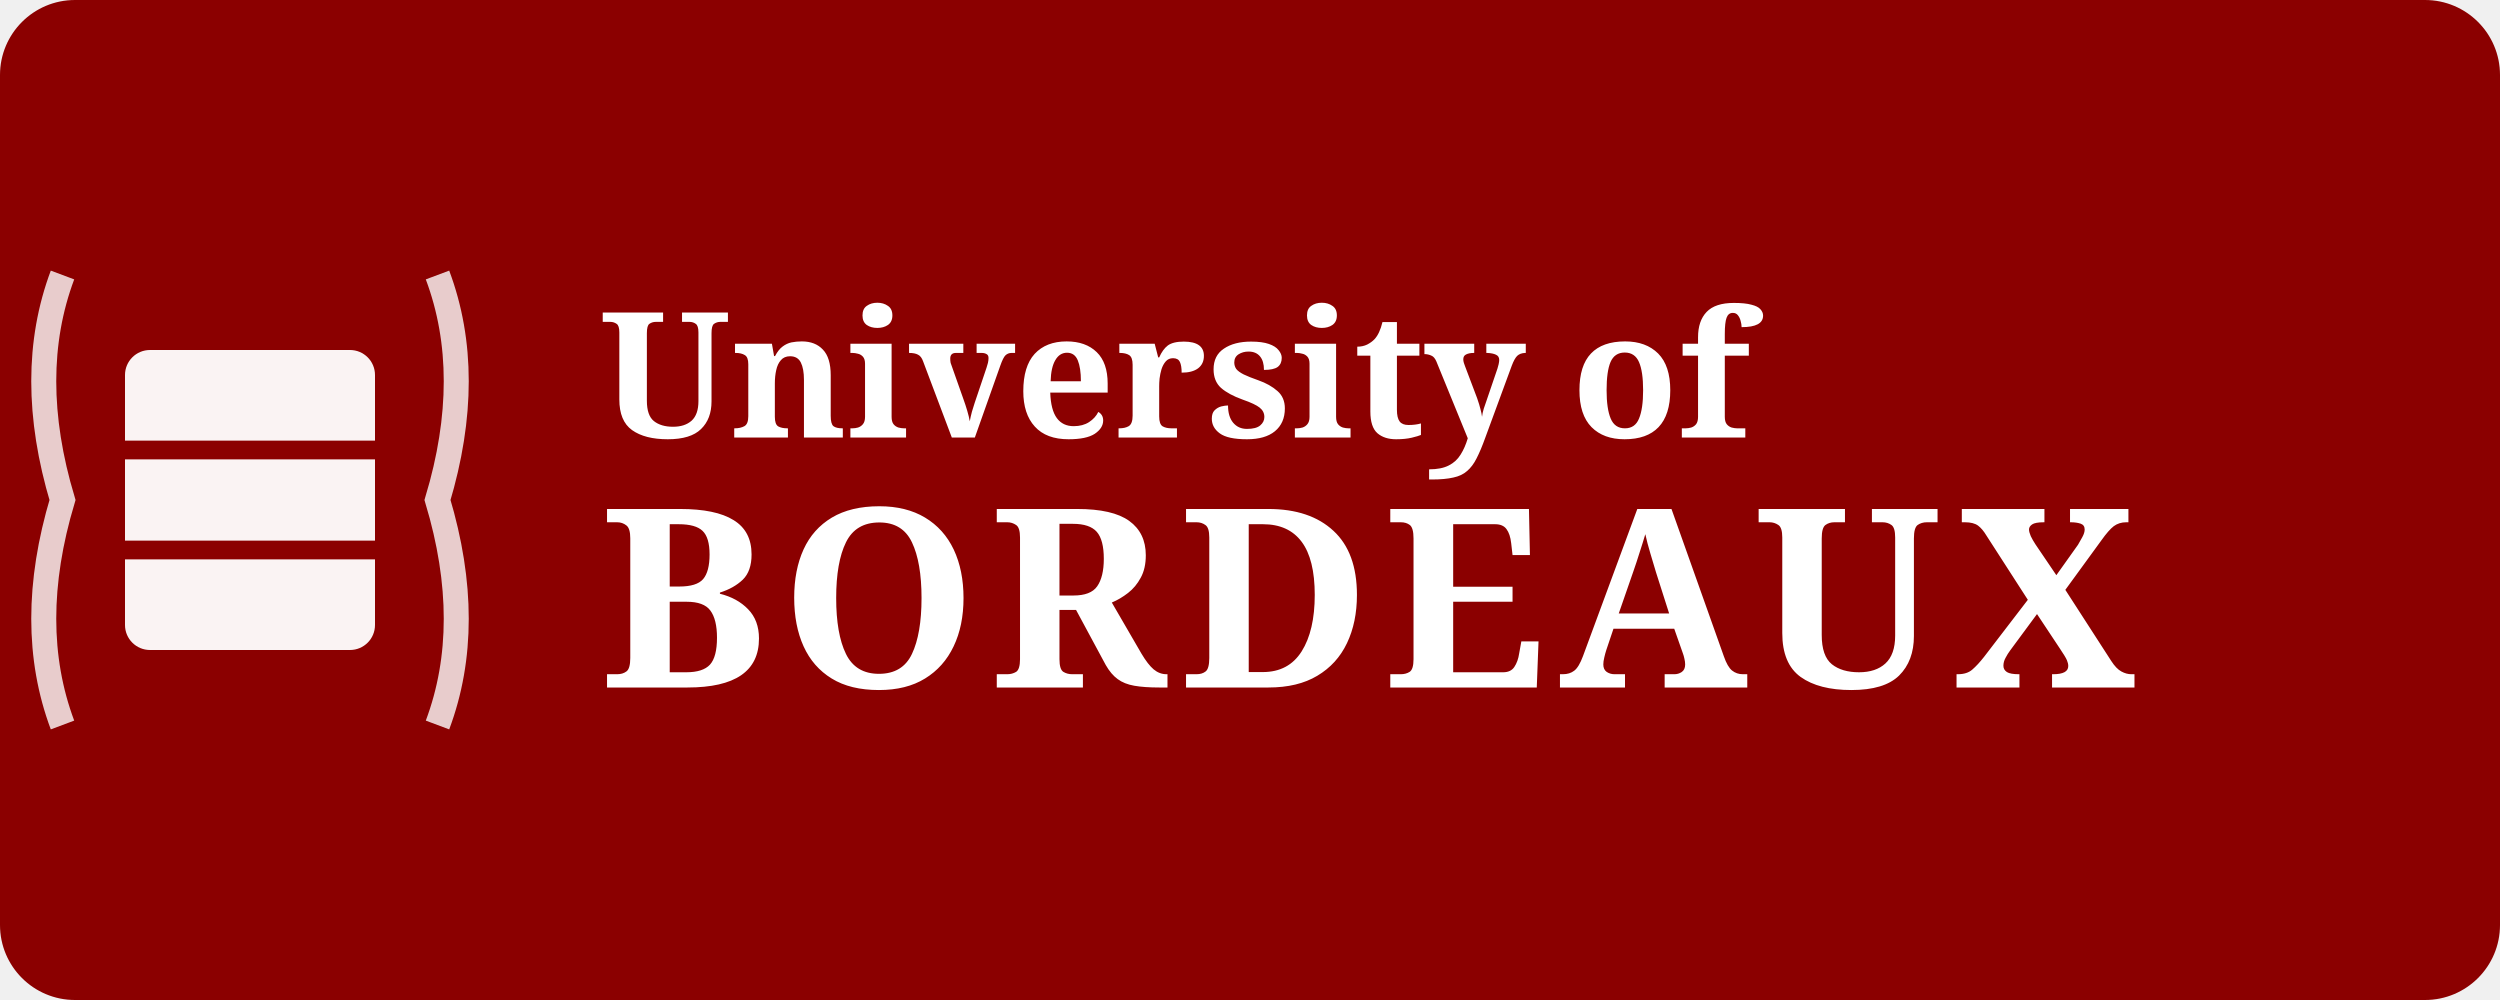
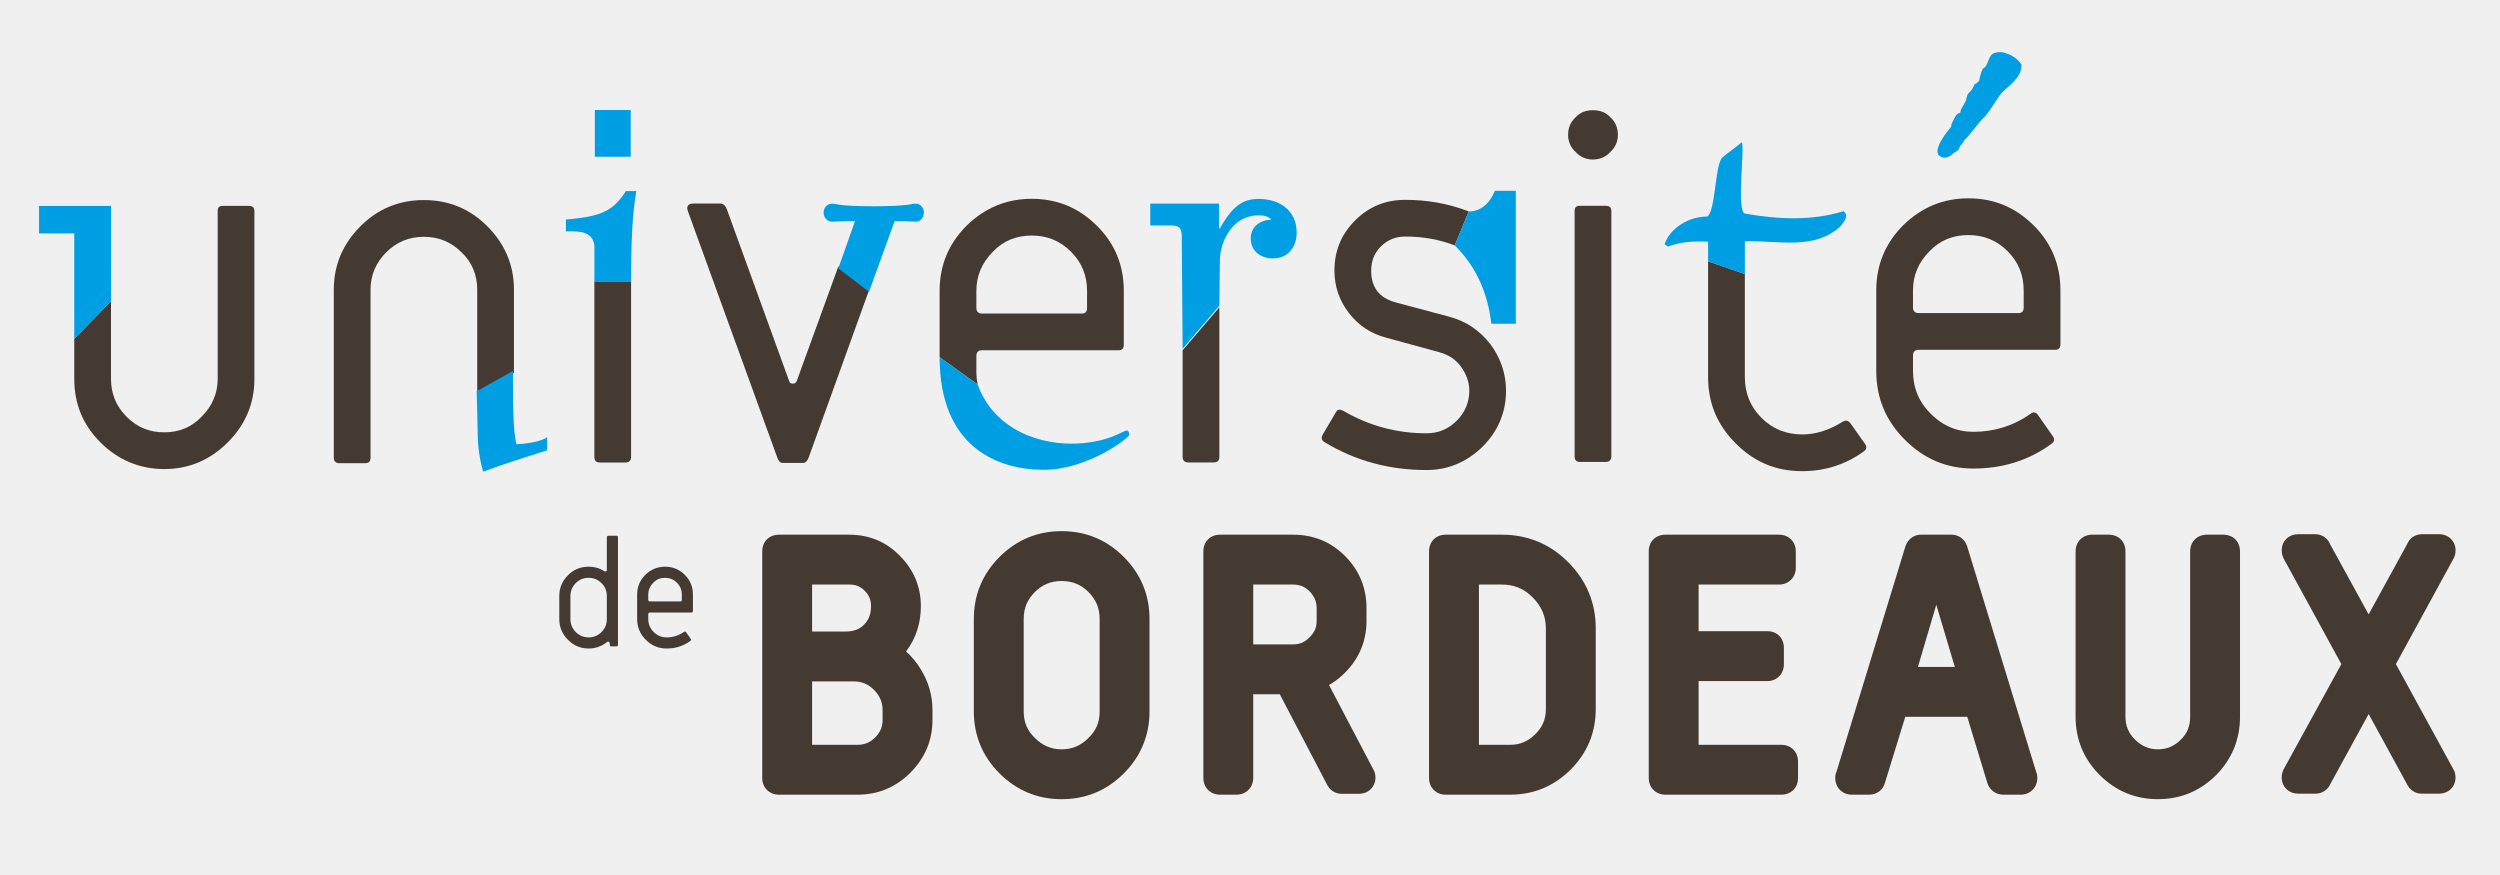
- <svg xmlns="http://www.w3.org/2000/svg" viewBox="0 0 200 80" width="200" height="80" role="img" aria-label="University of Bordeaux Logo">
-   <rect width="200" height="80" fill="#8B0000" rx="6" />
-   <g transform="translate(20, 40)">
-     <rect x="-10" y="-12" width="20" height="24" fill="white" opacity="0.95" rx="2" />
-     <line x1="-10" y1="-4" x2="10" y2="-4" stroke="#8B0000" stroke-width="1.5" />
-     <line x1="-10" y1="4" x2="10" y2="4" stroke="#8B0000" stroke-width="1.5" />
-     <path d="M -15,-18 Q -18,-10 -15,0 Q -18,10 -15,18" stroke="white" stroke-width="2" fill="none" opacity="0.8" />
-     <path d="M 15,-18 Q 18,-10 15,0 Q 18,10 15,18" stroke="white" stroke-width="2" fill="none" opacity="0.8" />
+ <svg xmlns="http://www.w3.org/2000/svg" version="1.1" x="0px" y="0px" width="400px" height="140px" viewBox="0 0 400 140" enable-background="new 0 0 400 140" xml:space="preserve">
+   <g id="step0">
+     <path fill="#443A31" d="M144.968,104.236c1.574-2.071,2.371-4.509,2.371-7.258c0-3.109-1.138-5.823-3.376-8.061   c-2.173-2.234-4.899-3.367-8.102-3.367h-11.226c-1.575,0-2.677,1.1-2.677,2.676v36.248c0,1.55,1.125,2.676,2.677,2.676h12.564   c3.277,0,6.118-1.178,8.442-3.502c2.358-2.356,3.554-5.197,3.554-8.443v-1.596c0-2.377-0.66-4.622-1.96-6.667   C146.6,105.911,145.839,105.003,144.968,104.236z M138.248,99.947c-0.708,0.741-1.674,1.1-2.955,1.1h-5.355v-7.519h5.923   c1.061,0,1.777,0.284,2.473,0.978c0.721,0.721,1.029,1.46,1.029,2.472C139.362,98.246,139.029,99.135,138.248,99.947z    M129.938,109.025h6.693c1.231,0,2.304,0.45,3.194,1.338c0.934,0.936,1.389,1.998,1.389,3.247v1.596   c0,1.074-0.387,1.984-1.182,2.781c-0.808,0.807-1.708,1.183-2.833,1.183h-7.26L129.938,109.025L129.938,109.025z" />
+     <path fill="#443A31" d="M169.867,84.983c-3.862,0-7.205,1.386-9.937,4.12c-2.732,2.732-4.118,6.075-4.118,9.935v14.777   c0,3.859,1.387,7.202,4.118,9.936c2.733,2.733,6.076,4.12,9.937,4.12c3.862,0,7.203-1.386,9.935-4.12   c2.733-2.733,4.12-6.076,4.12-9.935V99.039c0-3.859-1.388-7.202-4.12-9.935C177.07,86.369,173.729,84.983,169.867,84.983z    M163.791,99.037c0-1.721,0.572-3.095,1.801-4.326c1.176-1.177,2.576-1.75,4.276-1.75c1.701,0,3.099,0.573,4.273,1.751   c1.231,1.229,1.803,2.604,1.803,4.326v14.777c0,1.75-0.555,3.066-1.803,4.276c-1.212,1.213-2.611,1.802-4.273,1.802   c-1.664,0-3.067-0.595-4.298-1.827c-1.214-1.174-1.778-2.525-1.778-4.251L163.791,99.037L163.791,99.037z" />
+     <path fill="#443A31" d="M240.283,85.549h-8.958c-1.577,0-2.677,1.1-2.677,2.675v36.249c0,1.551,1.125,2.676,2.677,2.676h10.297   c3.757,0,7.012-1.351,9.681-4.017c2.664-2.667,4.014-5.924,4.014-9.68v-12.921c0-4.1-1.489-7.667-4.427-10.605   C247.986,87.021,244.419,85.549,240.283,85.549z M241.623,119.169h-4.995V93.528h3.655c1.982,0,3.598,0.672,4.945,2.06   c1.421,1.421,2.111,3.038,2.111,4.944v12.922c0,1.62-0.538,2.893-1.701,4.018C244.484,118.629,243.206,119.169,241.623,119.169z" />
+     <path fill="#443A31" d="M285.012,119.169h-13.233v-10.195h11.018c1.496,0,2.625-1.151,2.625-2.677v-2.625   c0-1.577-1.081-2.677-2.625-2.677h-11.018v-7.467h12.872c1.525,0,2.677-1.151,2.677-2.677v-2.626c0-1.55-1.125-2.675-2.677-2.675   h-18.176c-1.576,0-2.677,1.1-2.677,2.675v36.249c0,1.551,1.126,2.676,2.677,2.676h18.538c1.549,0,2.676-1.126,2.676-2.676v-2.628   C287.688,120.295,286.561,119.169,285.012,119.169z" />
+     <path fill="#443A31" d="M314.742,87.403c-0.381-1.143-1.346-1.854-2.518-1.854h-4.839c-1.19,0-2.134,0.708-2.53,1.904   l-10.997,35.964c-0.144,0.318-0.217,0.673-0.217,1.057c0,1.55,1.125,2.676,2.674,2.676h2.729c1.239,0,2.266-0.776,2.548-1.902   l3.251-10.559h9.919l3.226,10.627l0.052,0.145c0.422,1.059,1.366,1.691,2.529,1.691h2.728c1.525,0,2.677-1.15,2.677-2.676   c0-0.386-0.076-0.743-0.196-0.989L314.742,87.403z M312.771,106.71h-5.902l2.936-9.949L312.771,106.71z" />
+     <path fill="#443A31" d="M355.724,85.549h-2.625c-1.549,0-2.676,1.126-2.676,2.675v26.463c0,1.511-0.471,2.671-1.493,3.658   c-1.039,1.04-2.234,1.546-3.656,1.546c-1.44,0-2.609-0.497-3.686-1.572c-1.005-0.973-1.514-2.193-1.514-3.632V88.224   c0-1.576-1.103-2.675-2.676-2.675h-2.627c-1.551,0-2.677,1.126-2.677,2.675v26.463c0,3.62,1.299,6.755,3.861,9.319   c2.563,2.562,5.699,3.861,9.319,3.861c3.619,0,6.76-1.303,9.334-3.879c2.518-2.579,3.794-5.708,3.794-9.302V88.223   C358.401,86.65,357.298,85.549,355.724,85.549z" />
+     <path fill="#443A31" d="M383.344,106.256l9.292-17.011l0.176-0.485c0.247-1.123-0.12-1.888-0.477-2.331   c-0.287-0.358-0.941-0.955-2.098-0.955h-2.677c-1.103,0-2.026,0.608-2.382,1.523l-6.199,11.302l-6.171-11.238   c-0.384-0.979-1.306-1.587-2.409-1.587h-2.676c-1.161,0-1.813,0.599-2.099,0.955c-0.357,0.442-0.726,1.206-0.453,2.404l0.187,0.483   l9.258,16.941l-9.262,16.886l-0.146,0.355c-0.366,1.225,0.069,2.062,0.359,2.452c0.286,0.386,0.951,1.036,2.18,1.036h2.727   c1.062,0,1.966-0.603,2.401-1.575l6.107-11.171l6.088,11.132c0.451,1.011,1.357,1.615,2.42,1.615h2.728   c1.223,0,1.887-0.649,2.174-1.035c0.294-0.391,0.727-1.229,0.344-2.51L383.344,106.256z" />
+     <path fill="#443A31" d="M219.896,123.423l-7.254-13.823c0.908-0.521,1.764-1.18,2.549-1.965c2.29-2.289,3.449-5.078,3.449-8.288   v-2.059c0-3.246-1.16-6.052-3.449-8.34c-2.253-2.255-5.042-3.398-8.289-3.398h-11.686c-1.575,0-2.677,1.1-2.677,2.675v36.249   c0,1.551,1.126,2.676,2.677,2.676h2.627c1.524,0,2.674-1.15,2.674-2.676v-13.39h4.25l7.477,14.293   c0.452,1.021,1.36,1.632,2.428,1.632h2.729c1.226,0,1.891-0.649,2.175-1.035c0.292-0.393,0.727-1.234,0.359-2.454   C219.926,123.487,219.913,123.454,219.896,123.423z M210.663,97.288v2.059c0,1.048-0.337,1.833-1.131,2.626   c-0.795,0.794-1.581,1.133-2.629,1.133h-6.385v-9.578h6.385c1.041,0,1.892,0.346,2.594,1.047   C210.315,95.429,210.663,96.24,210.663,97.288z" />
+     <path fill="#443A31" d="M98.63,103.422h-0.803c-0.196,0-0.269-0.098-0.269-0.268v-0.219c0-0.195-0.097-0.268-0.268-0.268   c-0.073,0-0.121,0-0.146,0.048c-0.902,0.707-1.877,1.048-2.951,1.048c-1.292,0-2.388-0.464-3.316-1.389   c-0.927-0.926-1.39-2.025-1.39-3.316v-3.706c0-1.292,0.463-2.389,1.39-3.316c0.902-0.926,2.024-1.365,3.316-1.365   c0.902,0,1.732,0.219,2.463,0.707c0.049,0.024,0.097,0.049,0.195,0.049c0.171,0,0.243-0.073,0.243-0.22V85.99   c0-0.196,0.098-0.269,0.268-0.269h1.268c0.171,0,0.243,0.074,0.243,0.269v17.164C98.874,103.325,98.801,103.422,98.63,103.422z    M97.094,95.352c0-0.804-0.267-1.487-0.853-2.048c-0.585-0.585-1.268-0.853-2.048-0.853c-0.804,0-1.511,0.268-2.072,0.853   c-0.561,0.561-0.854,1.243-0.854,2.048v3.706c0,0.804,0.293,1.487,0.854,2.072c0.56,0.561,1.267,0.853,2.072,0.853   s1.487-0.293,2.048-0.853c0.586-0.585,0.853-1.268,0.853-2.072V95.352z" />
+     <path fill="#443A31" d="M110.624,98.01h-6.632c-0.171,0-0.269,0.097-0.269,0.268v0.756c0,0.829,0.294,1.511,0.855,2.072   c0.584,0.585,1.267,0.878,2.072,0.878c1.023,0,1.95-0.293,2.78-0.878c0.122-0.097,0.244-0.073,0.341,0.048l0.732,1.049   c0.098,0.121,0.073,0.268-0.074,0.366c-1.097,0.804-2.366,1.194-3.779,1.194c-1.292,0-2.389-0.464-3.316-1.39   s-1.391-2.024-1.391-3.34v-3.901c0-1.243,0.439-2.291,1.318-3.169c0.877-0.853,1.926-1.292,3.145-1.292   c1.243,0,2.293,0.439,3.17,1.316c0.878,0.878,1.292,1.926,1.292,3.145v2.609C110.867,97.912,110.794,98.01,110.624,98.01z    M109.087,95.132c0-0.731-0.244-1.365-0.78-1.901s-1.169-0.78-1.902-0.78c-0.73,0-1.365,0.244-1.877,0.78   c-0.536,0.536-0.805,1.171-0.805,1.901v0.829c0,0.171,0.098,0.268,0.269,0.268h4.851c0.172,0,0.244-0.097,0.244-0.268V95.132z" />
+     <path fill="#443A31" d="M17.76,48.177v12.461c0,2.334,0.807,4.348,2.495,6.038c1.691,1.691,3.624,2.495,6.039,2.495   c2.335,0,4.348-0.804,5.958-2.495c1.691-1.691,2.576-3.705,2.576-6.038v-26.89c0-0.564,0.241-0.804,0.805-0.804h4.186   c0.564,0,0.886,0.24,0.886,0.804v26.89c0,3.945-1.45,7.326-4.267,10.144c-2.818,2.817-6.199,4.267-10.145,4.267   c-3.944,0-7.406-1.45-10.225-4.267c-2.817-2.817-4.186-6.199-4.186-10.144v-6.42L17.76,48.177z" />
+     <path fill="#443A31" d="M134.132,42.638l-6.656,18.335c-0.161,0.322-0.323,0.402-0.645,0.402c-0.241,0-0.483-0.08-0.565-0.402   l-9.982-27.526c-0.241-0.564-0.562-0.877-1.046-0.877h-4.348c-0.805,0-1.127,0.475-0.805,1.279l14.249,39.271   c0.161,0.483,0.403,0.949,0.886,0.949h3.3c0.403,0,0.724-0.43,0.885-0.913l9.63-26.69L134.132,42.638z" />
+     <path fill="#443A31" d="M195.096,49.17v23.936c0,0.562-0.322,0.884-0.886,0.884h-4.105c-0.564,0-0.886-0.321-0.886-0.884V56.038   L195.096,49.17z" />
+     <path fill="#443A31" d="M232.756,39.262c-2.477-0.951-5.107-1.413-7.893-1.413c-1.529,0-2.817,0.481-3.944,1.61   c-1.048,1.046-1.53,2.334-1.53,3.865c0,2.656,1.288,4.347,3.945,5.071l8.453,2.255c2.817,0.724,4.991,2.255,6.682,4.429   c1.61,2.173,2.495,4.67,2.495,7.407c0,3.542-1.287,6.52-3.784,9.017c-2.495,2.415-5.474,3.703-8.936,3.703   c-5.878,0-11.352-1.45-16.262-4.429c-0.563-0.322-0.645-0.725-0.321-1.288l2.093-3.542c0.241-0.483,0.643-0.483,1.126-0.242   c4.105,2.416,8.615,3.624,13.364,3.624c1.853,0,3.462-0.645,4.831-2.012c1.289-1.288,2.013-2.899,2.013-4.831   c0-1.369-0.484-2.658-1.369-3.864c-0.886-1.207-2.013-1.851-3.382-2.254l-8.532-2.335c-2.497-0.644-4.51-2.013-6.039-4.025   c-1.529-2.014-2.255-4.267-2.255-6.682c0-3.14,1.048-5.798,3.301-8.051c2.254-2.255,4.912-3.3,8.051-3.3   c3.518,0,6.917,0.6,10.14,1.856L232.756,39.262z" />
+     <path fill="#443A31" d="M257.656,24.316c-0.724,0.805-1.691,1.208-2.817,1.208c-1.047,0-2.012-0.403-2.738-1.208   c-0.805-0.724-1.207-1.691-1.207-2.736c0-1.127,0.403-2.093,1.207-2.817c0.726-0.807,1.691-1.128,2.738-1.128   c1.127,0,2.093,0.322,2.817,1.128c0.805,0.725,1.207,1.691,1.207,2.817C258.863,22.626,258.461,23.593,257.656,24.316z    M256.932,73.909h-4.105c-0.645,0-0.885-0.322-0.885-0.885V33.736c0-0.564,0.24-0.804,0.885-0.804h4.105   c0.562,0,0.885,0.241,0.885,0.804v39.288C257.818,73.587,257.495,73.909,256.932,73.909z" />
+     <path fill="#443A31" d="M328.862,55.967h-21.898c-0.562,0-0.886,0.322-0.886,0.885v2.495c0,2.737,0.967,4.991,2.819,6.844   c1.931,1.931,4.186,2.898,6.842,2.898c3.381,0,6.441-0.967,9.18-2.898c0.403-0.323,0.805-0.243,1.127,0.16l2.415,3.462   c0.321,0.402,0.242,0.886-0.241,1.208c-3.623,2.657-7.81,3.945-12.479,3.945c-4.268,0-7.89-1.531-10.949-4.589   c-3.058-3.06-4.589-6.682-4.589-11.031v-12.88c0-4.107,1.45-7.568,4.348-10.468c2.898-2.817,6.36-4.265,10.384-4.265   c4.106,0,7.568,1.449,10.466,4.346c2.898,2.898,4.267,6.361,4.267,10.387v8.613C329.667,55.646,329.426,55.967,328.862,55.967z    M323.789,46.468c0-2.416-0.805-4.51-2.576-6.282c-1.77-1.77-3.863-2.575-6.28-2.575c-2.415,0-4.508,0.804-6.198,2.575   c-1.772,1.771-2.658,3.865-2.658,6.282v2.737c0,0.563,0.323,0.885,0.886,0.885h16.021c0.565,0,0.805-0.322,0.805-0.885V46.468z" />
+     <path fill="#443A31" d="M100.975,45.024v28.091c0,0.563-0.322,0.885-0.885,0.885h-4.106c-0.644,0-0.885-0.322-0.885-0.885V45.024   H100.975z" />
+     <path fill="#443A31" d="M150.339,57.157V46.542c0-4.105,1.45-7.567,4.348-10.466c2.898-2.818,6.36-4.267,10.386-4.267   c4.106,0,7.569,1.449,10.467,4.347s4.267,6.361,4.267,10.385v8.616c0,0.563-0.24,0.885-0.805,0.885h-21.898   c-0.564,0-0.885,0.322-0.885,0.886v2.495c0,0.733,0.07,1.432,0.207,2.098L150.339,57.157z M173.93,46.542   c0-2.415-0.806-4.508-2.577-6.278c-1.772-1.773-3.865-2.576-6.28-2.576c-2.414,0-4.509,0.803-6.199,2.576   c-1.77,1.77-2.655,3.864-2.655,6.278v2.739c0,0.563,0.321,0.884,0.885,0.884h16.02c0.565,0,0.806-0.321,0.806-0.884V46.542z" />
+     <path fill="#443A31" d="M279.175,43.851v16.48c0,2.577,0.885,4.751,2.656,6.521c1.772,1.771,3.945,2.657,6.522,2.657   c2.093,0,4.267-0.645,6.441-2.012c0.562-0.322,0.884-0.242,1.288,0.241l2.335,3.301c0.322,0.482,0.241,0.886-0.242,1.207   c-2.899,2.094-6.199,3.14-9.822,3.14c-4.186,0-7.649-1.449-10.628-4.428c-2.979-2.979-4.43-6.441-4.43-10.628V41.812   L279.175,43.851z" />
+     <path fill="#443A31" d="M76.353,62.883V46.341c0-2.334-0.805-4.346-2.496-5.956c-1.69-1.691-3.703-2.498-6.037-2.498   c-2.336,0-4.348,0.807-6.039,2.498c-1.609,1.61-2.495,3.622-2.495,5.956v26.891c0,0.562-0.242,0.885-0.886,0.885h-4.106   c-0.564,0-0.886-0.322-0.886-0.885V46.341c0-3.943,1.449-7.326,4.268-10.144c2.817-2.818,6.198-4.187,10.144-4.187   c3.944,0,7.326,1.368,10.143,4.187c2.819,2.817,4.267,6.2,4.267,10.144v13.311L76.353,62.883z" />
+     <path fill="#009FE3" d="M320.242,14.882c-0.828,1.037-1.727,2.696-2.627,3.732c-1.035,0.899-2.417,3.042-3.385,3.87   c0,0.207-0.621,0.898-0.621,0.898c-0.345,0.968-0.623,0.76-1.105,1.175c-0.762,0.761-1.59,0.83-2.143,0.415   c-1.177-0.76,0.76-3.456,1.727-4.561c0.138-0.207,0.138-0.345,0.138-0.552c0.277-0.484,0.484-1.036,0.76-1.451   c0.277-0.277,0.484-0.277,0.692-0.414c-0.069-0.485,0.552-1.174,0.691-1.589c0.345-0.415,0.208-1.106,0.623-1.521   c0.552-0.484,0.69-0.83,0.965-1.451c0.279,0,0.693-0.483,0.693-0.483c0.138-0.622,0.276-1.313,0.552-1.867   c0,0,0.208-0.276,0.346-0.276c0.552-0.622,0.622-1.589,1.176-2.143c0.414-0.276,1.244-0.414,1.797-0.276   c0.966,0.276,2.073,0.691,2.901,1.935C323.56,12.325,321.487,13.638,320.242,14.882z" />
+     <path fill="#009FE3" d="M201.413,31.829c-2.701,0-4.253,1.242-6.253,4.742h-0.116v-4h-11v3.5h3.163c1.401,0,1.87,0.302,1.87,1.754   l0.143,17.981l5.877-6.901l0.08-7.122c0-3.223,2.068-7.334,6.17-7.334c0.75,0,1.534,0.097,2.084,0.697   c-1.801,0.049-3.31,1.098-3.31,2.999c0,2.051,1.598,3.201,3.548,3.201c2.45,0,3.8-1.857,3.8-4.109   C207.469,33.585,204.615,31.829,201.413,31.829z" />
+     <path fill="#009FE3" d="M235.001,33.828c1.845,0,3.298-1.142,4.189-3.305h3.339v21.278h-3.911   c-0.636-5.344-2.682-9.391-5.863-12.538L235.001,33.828z" />
+     <rect x="95.174" y="17.604" fill="#009FE3" width="5.737" height="7.475" />
+     <path fill="#009FE3" d="M100.15,30.57c-1.981,3-3.606,4.073-9.606,4.548v1.902c1.5,0,3.772-0.204,4.406,1.618   c0.215,0.648,0.154-0.068,0.15,6.432h5.877c0-6.5,0.206-11,0.839-14.5L100.15,30.57L100.15,30.57z" />
+     <path fill="#009FE3" d="M143.134,35.386c2.635,0,2.635,0.082,3.458,0.082c0.577,0,1.234-0.576,1.234-1.482   c0-0.822-0.658-1.398-1.234-1.398c-0.823,0-1.318,0.411-6.666,0.411h-0.247c-5.597,0-5.76-0.411-6.584-0.411   c-0.657,0-1.317,0.576-1.317,1.398c0,0.906,0.66,1.482,1.317,1.482c0.823,0,0.906-0.082,3.704-0.082l-2.667,7.55l4.906,3.766   L143.134,35.386z" />
+     <path fill="#009FE3" d="M162.101,68.485c2.927,1.796,6.344,2.498,9.245,2.498c5.757,0,8.374-2.094,8.898-2.094   c0.435,0,0.435,0.523,0.435,0.699c0,0.436-6.629,5.582-13.693,5.582c-7.153,0-16.646-3.448-16.646-18.014l6.085,4.365   C157.602,64.753,159.669,66.992,162.101,68.485" />
+     <path fill="#009FE3" d="M273.297,41.819V38.68c-2.017-0.154-4.488,0-6.427,0.776l-0.543-0.388c0.931-2.636,3.879-4.422,6.827-4.422   c1.318-0.775,1.241-8.011,2.327-9.328c0.466-0.543,2.034-1.552,3.201-2.56c0.543,0.853-0.931,11.191,0.543,11.424   c5.275,0.93,10.765,1.164,15.729-0.388c1.008,0.776,0,1.708-0.466,2.405c-4.19,3.879-9.882,2.25-15.312,2.406v5.252L273.297,41.819   z" />
+     <polygon fill="#009FE3" points="17.766,32.95 6.252,32.95 6.252,37.349 11.883,37.349 11.883,54.218 17.76,48.177  " />
+     <g>
+       <path fill="#009FE3" d="M82.654,71.077c-0.584-1.781-0.586-7.237-0.586-11.724l-5.796,3.231l0.149,6.327    c0,2.644,0.365,4.826,0.891,6.546c3.578-1.322,7.23-2.458,10.23-3.411v-2.074C86.544,70.648,84.25,71.017,82.654,71.077z" />
+     </g>
  </g>
-   <text x="48" y="35" font-family="Georgia, serif" font-size="14" font-weight="600" fill="white">University of</text>
-   <text x="48" y="55" font-family="Georgia, serif" font-size="20" font-weight="bold" fill="white" letter-spacing="1">BORDEAUX</text>
</svg>
